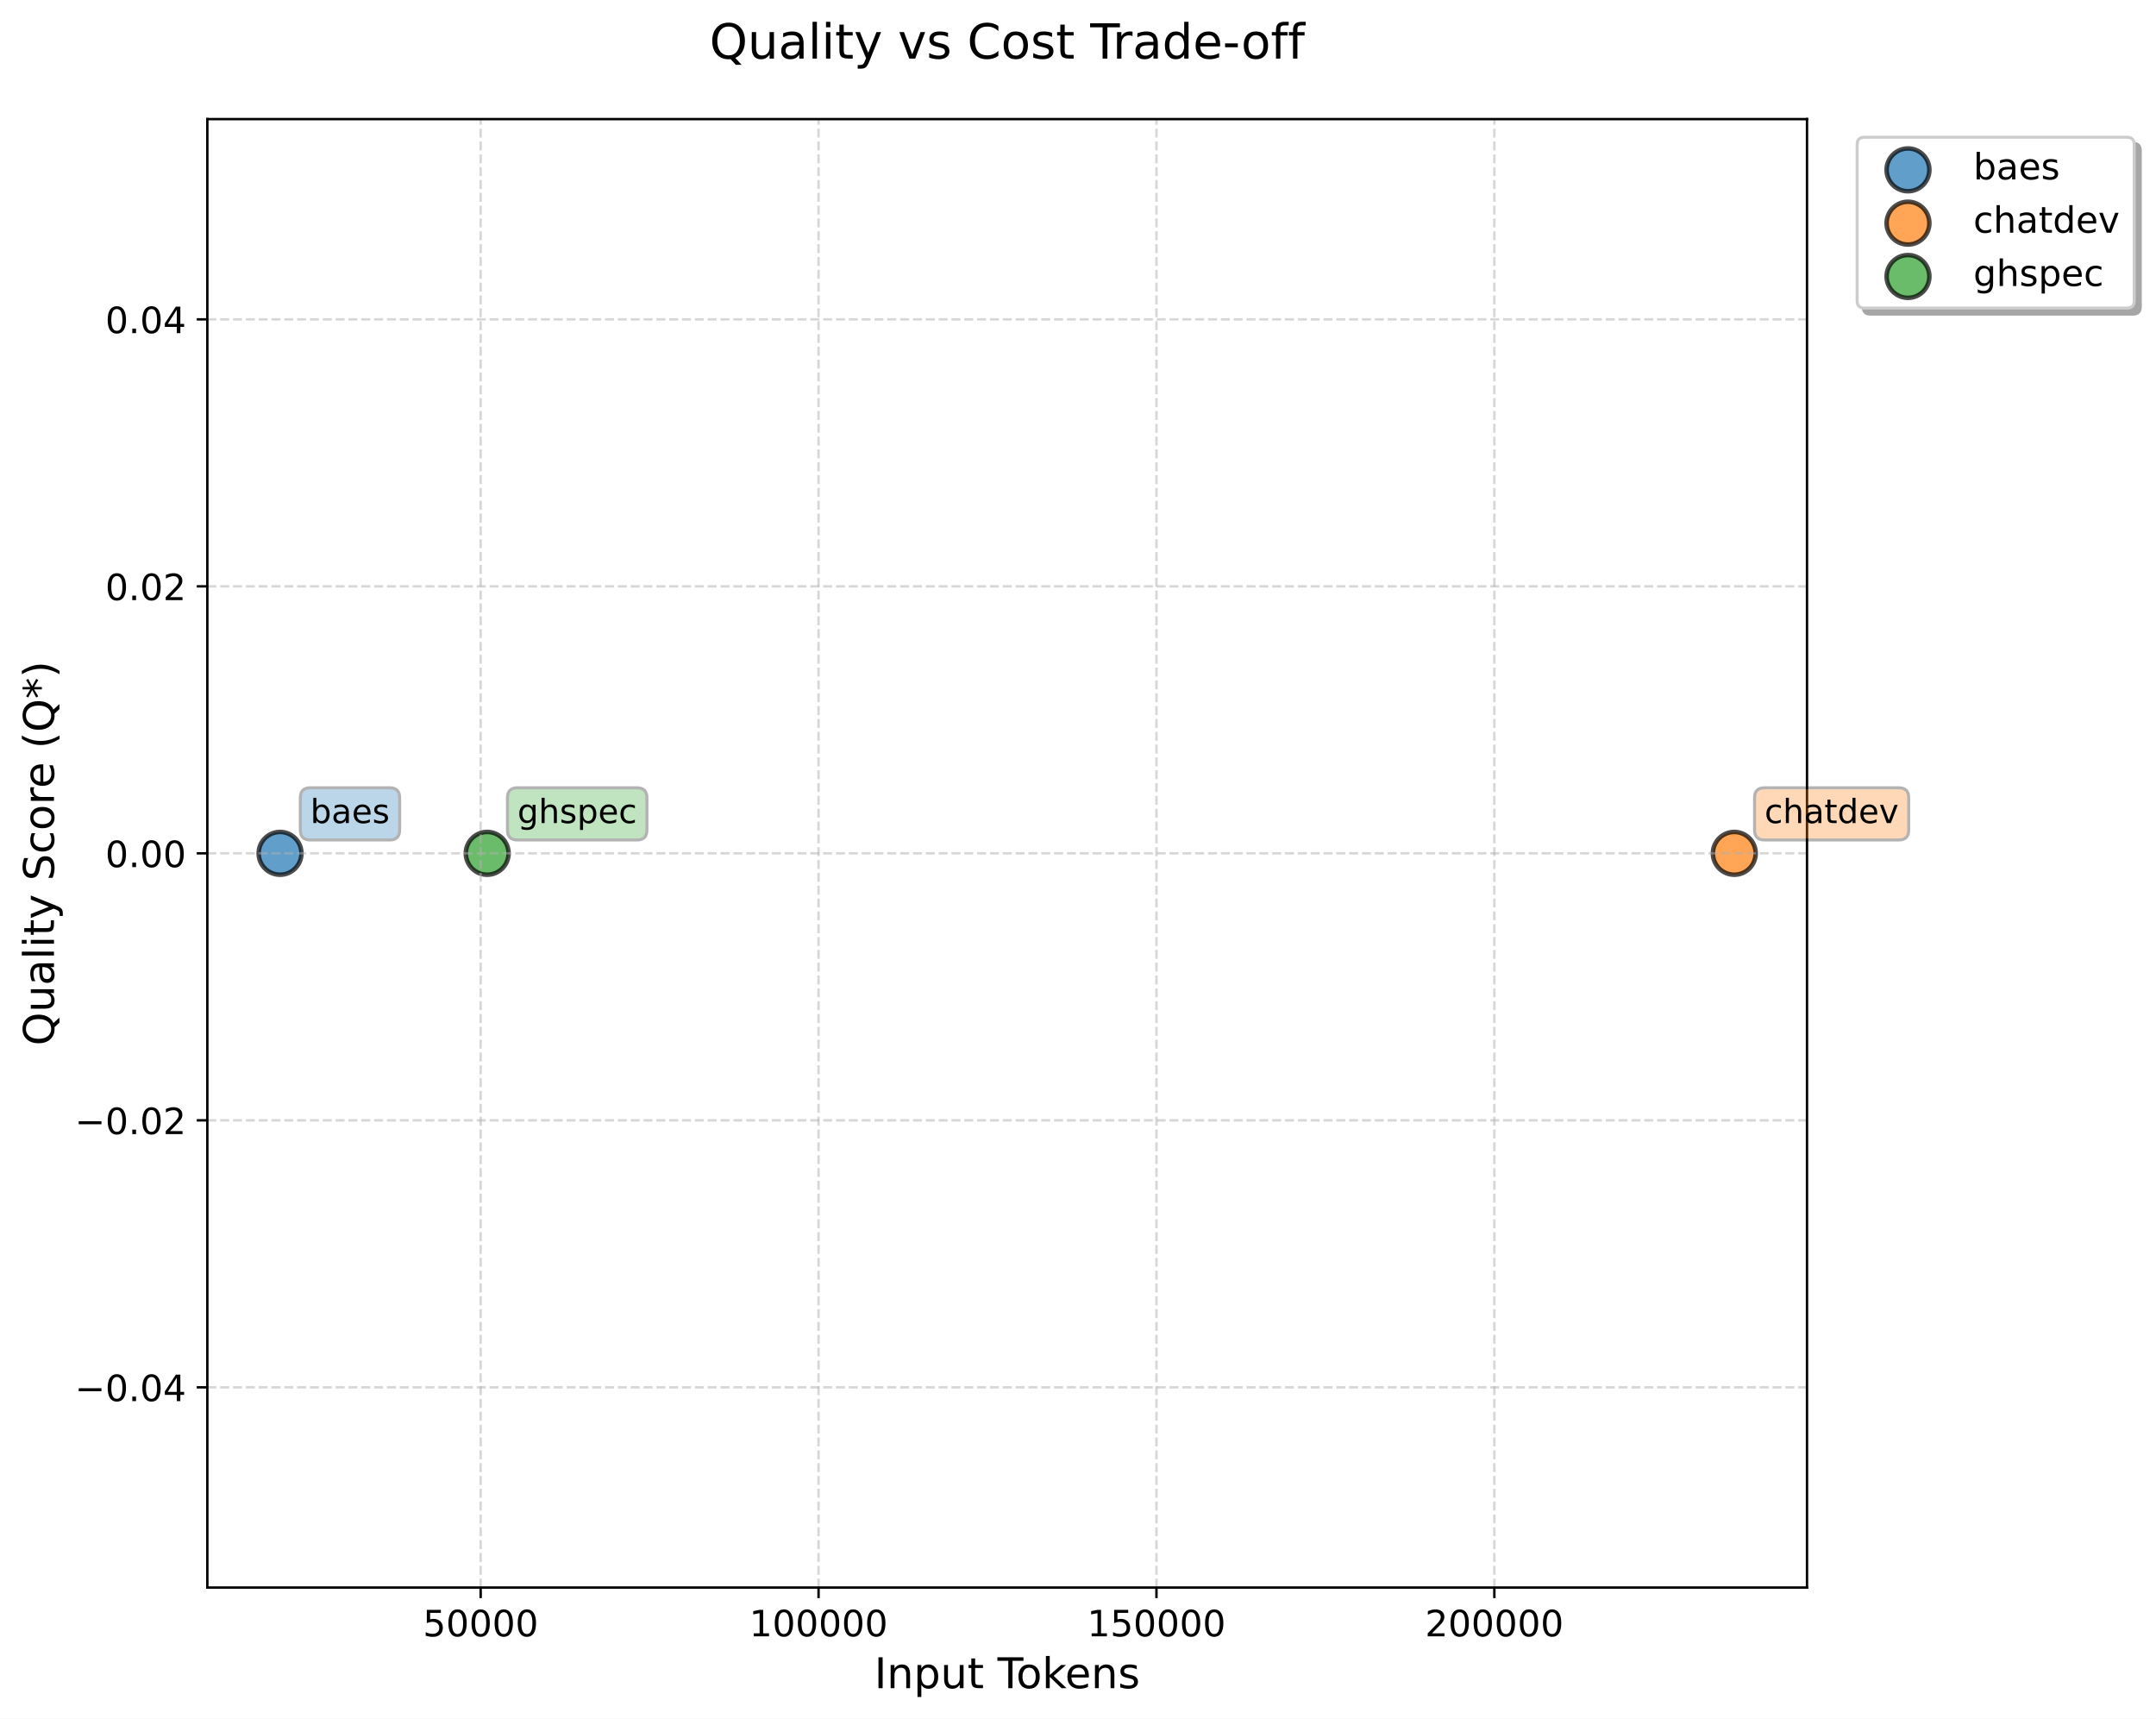
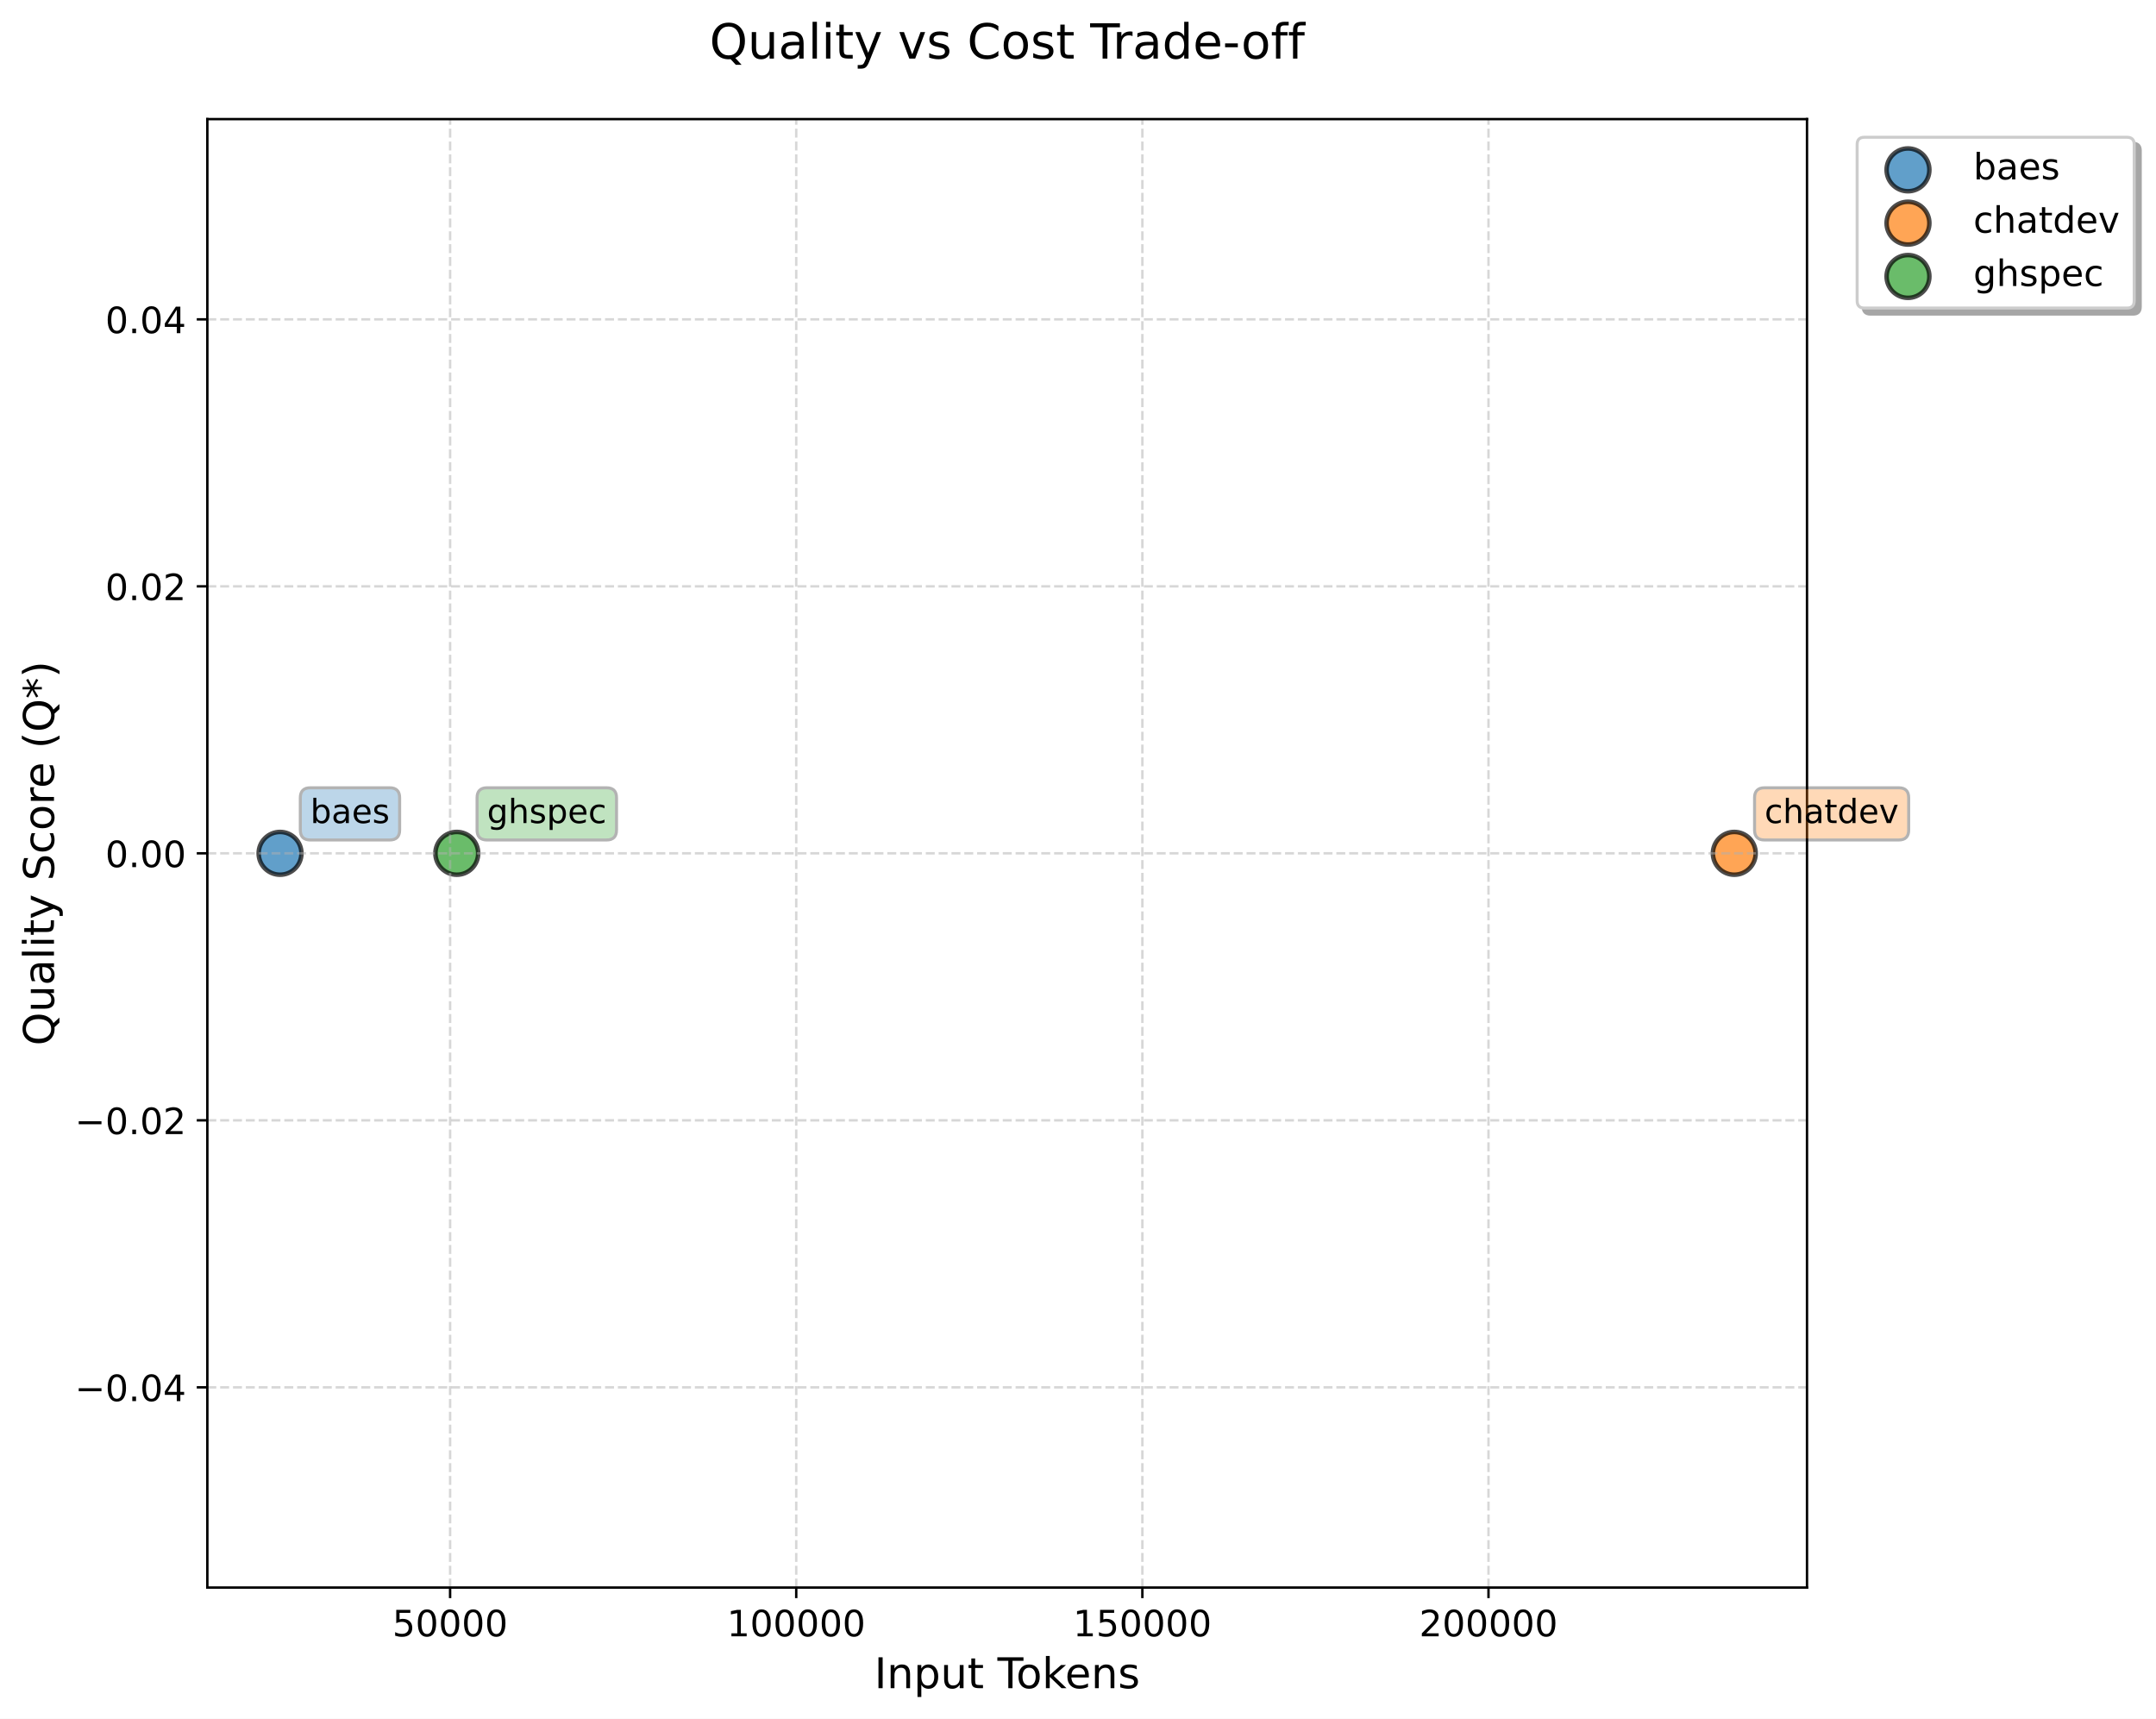
<svg xmlns="http://www.w3.org/2000/svg" xmlns:xlink="http://www.w3.org/1999/xlink" width="712.533pt" height="567.961pt" viewBox="0 0 712.533 567.961" version="1.1">
  <defs>
    <style type="text/css">*{stroke-linejoin: round; stroke-linecap: butt}</style>
  </defs>
  <g id="figure_1">
    <g id="patch_1">
      <path d="M 0 567.961  L 712.533 567.961  L 712.533 0  L 0 0  z " style="fill: #ffffff" />
    </g>
    <g id="axes_1">
      <g id="patch_2">
        <path d="M 68.524 524.597  L 597.194 524.597  L 597.194 39.358  L 68.524 39.358  z " style="fill: #ffffff" />
      </g>
      <g id="PathCollection_1">
        <defs>
-           <path id="m5f3be3d643" d="M 0 7.071  C 1.875 7.071 3.674 6.326 5 5  C 6.326 3.674 7.071 1.875 7.071 0  C 7.071 -1.875 6.326 -3.674 5 -5  C 3.674 -6.326 1.875 -7.071 0 -7.071  C -1.875 -7.071 -3.674 -6.326 -5 -5  C -6.326 -3.674 -7.071 -1.875 -7.071 0  C -7.071 1.875 -6.326 3.674 -5 5  C -3.674 6.326 -1.875 7.071 0 7.071  z " style="stroke: #000000; stroke-opacity: 0.7; stroke-width: 1.5" />
+           <path id="m67a7eab07d" d="M 0 7.071  C 1.875 7.071 3.674 6.326 5 5  C 6.326 3.674 7.071 1.875 7.071 0  C 7.071 -1.875 6.326 -3.674 5 -5  C 3.674 -6.326 1.875 -7.071 0 -7.071  C -1.875 -7.071 -3.674 -6.326 -5 -5  C -6.326 -3.674 -7.071 -1.875 -7.071 0  C -7.071 1.875 -6.326 3.674 -5 5  C -3.674 6.326 -1.875 7.071 0 7.071  z " style="stroke: #000000; stroke-opacity: 0.7; stroke-width: 1.5" />
        </defs>
-         <g clip-path="url(#pc6d8d5455b)">
-           <use xlink:href="#m5f3be3d643" x="92.554" y="281.978" style="fill: #1f77b4; fill-opacity: 0.7; stroke: #000000; stroke-opacity: 0.7; stroke-width: 1.5" />
+         <g clip-path="url(#p8568fa2797)">
+           <use xlink:href="#m67a7eab07d" x="92.554" y="281.978" style="fill: #1f77b4; fill-opacity: 0.7; stroke: #000000; stroke-opacity: 0.7; stroke-width: 1.5" />
        </g>
      </g>
      <g id="PathCollection_2">
        <defs>
-           <path id="m162c737d4f" d="M 0 7.071  C 1.875 7.071 3.674 6.326 5 5  C 6.326 3.674 7.071 1.875 7.071 0  C 7.071 -1.875 6.326 -3.674 5 -5  C 3.674 -6.326 1.875 -7.071 0 -7.071  C -1.875 -7.071 -3.674 -6.326 -5 -5  C -6.326 -3.674 -7.071 -1.875 -7.071 0  C -7.071 1.875 -6.326 3.674 -5 5  C -3.674 6.326 -1.875 7.071 0 7.071  z " style="stroke: #000000; stroke-opacity: 0.7; stroke-width: 1.5" />
+           <path id="m2e8fba7e3b" d="M 0 7.071  C 1.875 7.071 3.674 6.326 5 5  C 6.326 3.674 7.071 1.875 7.071 0  C 7.071 -1.875 6.326 -3.674 5 -5  C 3.674 -6.326 1.875 -7.071 0 -7.071  C -1.875 -7.071 -3.674 -6.326 -5 -5  C -6.326 -3.674 -7.071 -1.875 -7.071 0  C -7.071 1.875 -6.326 3.674 -5 5  C -3.674 6.326 -1.875 7.071 0 7.071  z " style="stroke: #000000; stroke-opacity: 0.7; stroke-width: 1.5" />
        </defs>
-         <g clip-path="url(#pc6d8d5455b)">
-           <use xlink:href="#m162c737d4f" x="573.163" y="281.978" style="fill: #ff7f0e; fill-opacity: 0.7; stroke: #000000; stroke-opacity: 0.7; stroke-width: 1.5" />
+         <g clip-path="url(#p8568fa2797)">
+           <use xlink:href="#m2e8fba7e3b" x="573.163" y="281.978" style="fill: #ff7f0e; fill-opacity: 0.7; stroke: #000000; stroke-opacity: 0.7; stroke-width: 1.5" />
        </g>
      </g>
      <g id="PathCollection_3">
        <defs>
-           <path id="m2c2664a28b" d="M 0 7.071  C 1.875 7.071 3.674 6.326 5 5  C 6.326 3.674 7.071 1.875 7.071 0  C 7.071 -1.875 6.326 -3.674 5 -5  C 3.674 -6.326 1.875 -7.071 0 -7.071  C -1.875 -7.071 -3.674 -6.326 -5 -5  C -6.326 -3.674 -7.071 -1.875 -7.071 0  C -7.071 1.875 -6.326 3.674 -5 5  C -3.674 6.326 -1.875 7.071 0 7.071  z " style="stroke: #000000; stroke-opacity: 0.7; stroke-width: 1.5" />
+           <path id="m1bb3824994" d="M 0 7.071  C 1.875 7.071 3.674 6.326 5 5  C 6.326 3.674 7.071 1.875 7.071 0  C 7.071 -1.875 6.326 -3.674 5 -5  C 3.674 -6.326 1.875 -7.071 0 -7.071  C -1.875 -7.071 -3.674 -6.326 -5 -5  C -6.326 -3.674 -7.071 -1.875 -7.071 0  C -7.071 1.875 -6.326 3.674 -5 5  C -3.674 6.326 -1.875 7.071 0 7.071  z " style="stroke: #000000; stroke-opacity: 0.7; stroke-width: 1.5" />
        </defs>
-         <g clip-path="url(#pc6d8d5455b)">
-           <use xlink:href="#m2c2664a28b" x="161.015" y="281.978" style="fill: #2ca02c; fill-opacity: 0.7; stroke: #000000; stroke-opacity: 0.7; stroke-width: 1.5" />
+         <g clip-path="url(#p8568fa2797)">
+           <use xlink:href="#m1bb3824994" x="150.967" y="281.978" style="fill: #2ca02c; fill-opacity: 0.7; stroke: #000000; stroke-opacity: 0.7; stroke-width: 1.5" />
        </g>
      </g>
      <g id="matplotlib.axis_1">
        <g id="xtick_1">
          <g id="line2d_1">
-             <path d="M 158.854 524.597  L 158.854 39.358  " clip-path="url(#pc6d8d5455b)" style="fill: none; stroke-dasharray: 2.96,1.28; stroke-dashoffset: 0; stroke: #b0b0b0; stroke-opacity: 0.5; stroke-width: 0.8" />
+             <path d="M 148.754 524.597  L 148.754 39.358  " clip-path="url(#p8568fa2797)" style="fill: none; stroke-dasharray: 2.96,1.28; stroke-dashoffset: 0; stroke: #b0b0b0; stroke-opacity: 0.5; stroke-width: 0.8" />
          </g>
          <g id="line2d_2">
            <defs>
-               <path id="mfa3b8dea30" d="M 0 0  L 0 3.5  " style="stroke: #000000; stroke-width: 0.8" />
+               <path id="mf3ac8e0c8d" d="M 0 0  L 0 3.5  " style="stroke: #000000; stroke-width: 0.8" />
            </defs>
            <g>
-               <use xlink:href="#mfa3b8dea30" x="158.854" y="524.597" style="stroke: #000000; stroke-width: 0.8" />
+               <use xlink:href="#mf3ac8e0c8d" x="148.754" y="524.597" style="stroke: #000000; stroke-width: 0.8" />
            </g>
          </g>
          <g id="text_1">
-             <g transform="translate(139.7669 540.7156) scale(0.12 -0.12)">
+             <g transform="translate(129.6662 540.7156) scale(0.12 -0.12)">
              <defs>
                <path id="DejaVuSans-35" d="M 691 4666  L 3169 4666  L 3169 4134  L 1269 4134  L 1269 2991  Q 1406 3038 1543 3061  Q 1681 3084 1819 3084  Q 2600 3084 3056 2656  Q 3513 2228 3513 1497  Q 3513 744 3044 326  Q 2575 -91 1722 -91  Q 1428 -91 1123 -41  Q 819 9 494 109  L 494 744  Q 775 591 1075 516  Q 1375 441 1709 441  Q 2250 441 2565 725  Q 2881 1009 2881 1497  Q 2881 1984 2565 2268  Q 2250 2553 1709 2553  Q 1456 2553 1204 2497  Q 953 2441 691 2322  L 691 4666  z " transform="scale(0.015625)" />
                <path id="DejaVuSans-30" d="M 2034 4250  Q 1547 4250 1301 3770  Q 1056 3291 1056 2328  Q 1056 1369 1301 889  Q 1547 409 2034 409  Q 2525 409 2770 889  Q 3016 1369 3016 2328  Q 3016 3291 2770 3770  Q 2525 4250 2034 4250  z M 2034 4750  Q 2819 4750 3233 4129  Q 3647 3509 3647 2328  Q 3647 1150 3233 529  Q 2819 -91 2034 -91  Q 1250 -91 836 529  Q 422 1150 422 2328  Q 422 3509 836 4129  Q 1250 4750 2034 4750  z " transform="scale(0.015625)" />
              </defs>
              <use xlink:href="#DejaVuSans-35" />
              <use xlink:href="#DejaVuSans-30" x="63.623" />
              <use xlink:href="#DejaVuSans-30" x="127.246" />
              <use xlink:href="#DejaVuSans-30" x="190.869" />
              <use xlink:href="#DejaVuSans-30" x="254.492" />
            </g>
          </g>
        </g>
        <g id="xtick_2">
          <g id="line2d_3">
-             <path d="M 270.524 524.597  L 270.524 39.358  " clip-path="url(#pc6d8d5455b)" style="fill: none; stroke-dasharray: 2.96,1.28; stroke-dashoffset: 0; stroke: #b0b0b0; stroke-opacity: 0.5; stroke-width: 0.8" />
+             <path d="M 263.146 524.597  L 263.146 39.358  " clip-path="url(#p8568fa2797)" style="fill: none; stroke-dasharray: 2.96,1.28; stroke-dashoffset: 0; stroke: #b0b0b0; stroke-opacity: 0.5; stroke-width: 0.8" />
          </g>
          <g id="line2d_4">
            <g>
-               <use xlink:href="#mfa3b8dea30" x="270.524" y="524.597" style="stroke: #000000; stroke-width: 0.8" />
+               <use xlink:href="#mf3ac8e0c8d" x="263.146" y="524.597" style="stroke: #000000; stroke-width: 0.8" />
            </g>
          </g>
          <g id="text_2">
-             <g transform="translate(247.6192 540.7156) scale(0.12 -0.12)">
+             <g transform="translate(240.241 540.7156) scale(0.12 -0.12)">
              <defs>
                <path id="DejaVuSans-31" d="M 794 531  L 1825 531  L 1825 4091  L 703 3866  L 703 4441  L 1819 4666  L 2450 4666  L 2450 531  L 3481 531  L 3481 0  L 794 0  L 794 531  z " transform="scale(0.015625)" />
              </defs>
              <use xlink:href="#DejaVuSans-31" />
              <use xlink:href="#DejaVuSans-30" x="63.623" />
              <use xlink:href="#DejaVuSans-30" x="127.246" />
              <use xlink:href="#DejaVuSans-30" x="190.869" />
              <use xlink:href="#DejaVuSans-30" x="254.492" />
              <use xlink:href="#DejaVuSans-30" x="318.115" />
            </g>
          </g>
        </g>
        <g id="xtick_3">
          <g id="line2d_5">
-             <path d="M 382.194 524.597  L 382.194 39.358  " clip-path="url(#pc6d8d5455b)" style="fill: none; stroke-dasharray: 2.96,1.28; stroke-dashoffset: 0; stroke: #b0b0b0; stroke-opacity: 0.5; stroke-width: 0.8" />
+             <path d="M 377.538 524.597  L 377.538 39.358  " clip-path="url(#p8568fa2797)" style="fill: none; stroke-dasharray: 2.96,1.28; stroke-dashoffset: 0; stroke: #b0b0b0; stroke-opacity: 0.5; stroke-width: 0.8" />
          </g>
          <g id="line2d_6">
            <g>
-               <use xlink:href="#mfa3b8dea30" x="382.194" y="524.597" style="stroke: #000000; stroke-width: 0.8" />
+               <use xlink:href="#mf3ac8e0c8d" x="377.538" y="524.597" style="stroke: #000000; stroke-width: 0.8" />
            </g>
          </g>
          <g id="text_3">
-             <g transform="translate(359.289 540.7156) scale(0.12 -0.12)">
+             <g transform="translate(354.6332 540.7156) scale(0.12 -0.12)">
              <use xlink:href="#DejaVuSans-31" />
              <use xlink:href="#DejaVuSans-35" x="63.623" />
              <use xlink:href="#DejaVuSans-30" x="127.246" />
              <use xlink:href="#DejaVuSans-30" x="190.869" />
              <use xlink:href="#DejaVuSans-30" x="254.492" />
              <use xlink:href="#DejaVuSans-30" x="318.115" />
            </g>
          </g>
        </g>
        <g id="xtick_4">
          <g id="line2d_7">
-             <path d="M 493.864 524.597  L 493.864 39.358  " clip-path="url(#pc6d8d5455b)" style="fill: none; stroke-dasharray: 2.96,1.28; stroke-dashoffset: 0; stroke: #b0b0b0; stroke-opacity: 0.5; stroke-width: 0.8" />
+             <path d="M 491.93 524.597  L 491.93 39.358  " clip-path="url(#p8568fa2797)" style="fill: none; stroke-dasharray: 2.96,1.28; stroke-dashoffset: 0; stroke: #b0b0b0; stroke-opacity: 0.5; stroke-width: 0.8" />
          </g>
          <g id="line2d_8">
            <g>
-               <use xlink:href="#mfa3b8dea30" x="493.864" y="524.597" style="stroke: #000000; stroke-width: 0.8" />
+               <use xlink:href="#mf3ac8e0c8d" x="491.93" y="524.597" style="stroke: #000000; stroke-width: 0.8" />
            </g>
          </g>
          <g id="text_4">
-             <g transform="translate(470.9588 540.7156) scale(0.12 -0.12)">
+             <g transform="translate(469.0255 540.7156) scale(0.12 -0.12)">
              <defs>
                <path id="DejaVuSans-32" d="M 1228 531  L 3431 531  L 3431 0  L 469 0  L 469 531  Q 828 903 1448 1529  Q 2069 2156 2228 2338  Q 2531 2678 2651 2914  Q 2772 3150 2772 3378  Q 2772 3750 2511 3984  Q 2250 4219 1831 4219  Q 1534 4219 1204 4116  Q 875 4013 500 3803  L 500 4441  Q 881 4594 1212 4672  Q 1544 4750 1819 4750  Q 2544 4750 2975 4387  Q 3406 4025 3406 3419  Q 3406 3131 3298 2873  Q 3191 2616 2906 2266  Q 2828 2175 2409 1742  Q 1991 1309 1228 531  z " transform="scale(0.015625)" />
              </defs>
              <use xlink:href="#DejaVuSans-32" />
              <use xlink:href="#DejaVuSans-30" x="63.623" />
              <use xlink:href="#DejaVuSans-30" x="127.246" />
              <use xlink:href="#DejaVuSans-30" x="190.869" />
              <use xlink:href="#DejaVuSans-30" x="254.492" />
              <use xlink:href="#DejaVuSans-30" x="318.115" />
            </g>
          </g>
        </g>
        <g id="text_5">
          <g transform="translate(288.9502 557.8491) scale(0.14 -0.14)">
            <defs>
              <path id="DejaVuSans-49" d="M 628 4666  L 1259 4666  L 1259 0  L 628 0  L 628 4666  z " transform="scale(0.015625)" />
              <path id="DejaVuSans-6e" d="M 3513 2113  L 3513 0  L 2938 0  L 2938 2094  Q 2938 2591 2744 2837  Q 2550 3084 2163 3084  Q 1697 3084 1428 2787  Q 1159 2491 1159 1978  L 1159 0  L 581 0  L 581 3500  L 1159 3500  L 1159 2956  Q 1366 3272 1645 3428  Q 1925 3584 2291 3584  Q 2894 3584 3203 3211  Q 3513 2838 3513 2113  z " transform="scale(0.015625)" />
              <path id="DejaVuSans-70" d="M 1159 525  L 1159 -1331  L 581 -1331  L 581 3500  L 1159 3500  L 1159 2969  Q 1341 3281 1617 3432  Q 1894 3584 2278 3584  Q 2916 3584 3314 3078  Q 3713 2572 3713 1747  Q 3713 922 3314 415  Q 2916 -91 2278 -91  Q 1894 -91 1617 61  Q 1341 213 1159 525  z M 3116 1747  Q 3116 2381 2855 2742  Q 2594 3103 2138 3103  Q 1681 3103 1420 2742  Q 1159 2381 1159 1747  Q 1159 1113 1420 752  Q 1681 391 2138 391  Q 2594 391 2855 752  Q 3116 1113 3116 1747  z " transform="scale(0.015625)" />
              <path id="DejaVuSans-75" d="M 544 1381  L 544 3500  L 1119 3500  L 1119 1403  Q 1119 906 1312 657  Q 1506 409 1894 409  Q 2359 409 2629 706  Q 2900 1003 2900 1516  L 2900 3500  L 3475 3500  L 3475 0  L 2900 0  L 2900 538  Q 2691 219 2414 64  Q 2138 -91 1772 -91  Q 1169 -91 856 284  Q 544 659 544 1381  z M 1991 3584  L 1991 3584  z " transform="scale(0.015625)" />
              <path id="DejaVuSans-74" d="M 1172 4494  L 1172 3500  L 2356 3500  L 2356 3053  L 1172 3053  L 1172 1153  Q 1172 725 1289 603  Q 1406 481 1766 481  L 2356 481  L 2356 0  L 1766 0  Q 1100 0 847 248  Q 594 497 594 1153  L 594 3053  L 172 3053  L 172 3500  L 594 3500  L 594 4494  L 1172 4494  z " transform="scale(0.015625)" />
              <path id="DejaVuSans-20" transform="scale(0.015625)" />
              <path id="DejaVuSans-54" d="M -19 4666  L 3928 4666  L 3928 4134  L 2272 4134  L 2272 0  L 1638 0  L 1638 4134  L -19 4134  L -19 4666  z " transform="scale(0.015625)" />
              <path id="DejaVuSans-6f" d="M 1959 3097  Q 1497 3097 1228 2736  Q 959 2375 959 1747  Q 959 1119 1226 758  Q 1494 397 1959 397  Q 2419 397 2687 759  Q 2956 1122 2956 1747  Q 2956 2369 2687 2733  Q 2419 3097 1959 3097  z M 1959 3584  Q 2709 3584 3137 3096  Q 3566 2609 3566 1747  Q 3566 888 3137 398  Q 2709 -91 1959 -91  Q 1206 -91 779 398  Q 353 888 353 1747  Q 353 2609 779 3096  Q 1206 3584 1959 3584  z " transform="scale(0.015625)" />
              <path id="DejaVuSans-6b" d="M 581 4863  L 1159 4863  L 1159 1991  L 2875 3500  L 3609 3500  L 1753 1863  L 3688 0  L 2938 0  L 1159 1709  L 1159 0  L 581 0  L 581 4863  z " transform="scale(0.015625)" />
              <path id="DejaVuSans-65" d="M 3597 1894  L 3597 1613  L 953 1613  Q 991 1019 1311 708  Q 1631 397 2203 397  Q 2534 397 2845 478  Q 3156 559 3463 722  L 3463 178  Q 3153 47 2828 -22  Q 2503 -91 2169 -91  Q 1331 -91 842 396  Q 353 884 353 1716  Q 353 2575 817 3079  Q 1281 3584 2069 3584  Q 2775 3584 3186 3129  Q 3597 2675 3597 1894  z M 3022 2063  Q 3016 2534 2758 2815  Q 2500 3097 2075 3097  Q 1594 3097 1305 2825  Q 1016 2553 972 2059  L 3022 2063  z " transform="scale(0.015625)" />
              <path id="DejaVuSans-73" d="M 2834 3397  L 2834 2853  Q 2591 2978 2328 3040  Q 2066 3103 1784 3103  Q 1356 3103 1142 2972  Q 928 2841 928 2578  Q 928 2378 1081 2264  Q 1234 2150 1697 2047  L 1894 2003  Q 2506 1872 2764 1633  Q 3022 1394 3022 966  Q 3022 478 2636 193  Q 2250 -91 1575 -91  Q 1294 -91 989 -36  Q 684 19 347 128  L 347 722  Q 666 556 975 473  Q 1284 391 1588 391  Q 1994 391 2212 530  Q 2431 669 2431 922  Q 2431 1156 2273 1281  Q 2116 1406 1581 1522  L 1381 1569  Q 847 1681 609 1914  Q 372 2147 372 2553  Q 372 3047 722 3315  Q 1072 3584 1716 3584  Q 2034 3584 2315 3537  Q 2597 3491 2834 3397  z " transform="scale(0.015625)" />
            </defs>
            <use xlink:href="#DejaVuSans-49" />
            <use xlink:href="#DejaVuSans-6e" x="29.492" />
            <use xlink:href="#DejaVuSans-70" x="92.871" />
            <use xlink:href="#DejaVuSans-75" x="156.348" />
            <use xlink:href="#DejaVuSans-74" x="219.727" />
            <use xlink:href="#DejaVuSans-20" x="258.936" />
            <use xlink:href="#DejaVuSans-54" x="290.723" />
            <use xlink:href="#DejaVuSans-6f" x="334.807" />
            <use xlink:href="#DejaVuSans-6b" x="395.988" />
            <use xlink:href="#DejaVuSans-65" x="450.273" />
            <use xlink:href="#DejaVuSans-6e" x="511.797" />
            <use xlink:href="#DejaVuSans-73" x="575.176" />
          </g>
        </g>
      </g>
      <g id="matplotlib.axis_2">
        <g id="ytick_1">
          <g id="line2d_9">
-             <path d="M 68.524 458.428  L 597.194 458.428  " clip-path="url(#pc6d8d5455b)" style="fill: none; stroke-dasharray: 2.96,1.28; stroke-dashoffset: 0; stroke: #b0b0b0; stroke-opacity: 0.5; stroke-width: 0.8" />
+             <path d="M 68.524 458.428  L 597.194 458.428  " clip-path="url(#p8568fa2797)" style="fill: none; stroke-dasharray: 2.96,1.28; stroke-dashoffset: 0; stroke: #b0b0b0; stroke-opacity: 0.5; stroke-width: 0.8" />
          </g>
          <g id="line2d_10">
            <defs>
-               <path id="mf7a0f14ab4" d="M 0 0  L -3.5 0  " style="stroke: #000000; stroke-width: 0.8" />
+               <path id="md4a8ee1d7f" d="M 0 0  L -3.5 0  " style="stroke: #000000; stroke-width: 0.8" />
            </defs>
            <g>
-               <use xlink:href="#mf7a0f14ab4" x="68.524" y="458.428" style="stroke: #000000; stroke-width: 0.8" />
+               <use xlink:href="#md4a8ee1d7f" x="68.524" y="458.428" style="stroke: #000000; stroke-width: 0.8" />
            </g>
          </g>
          <g id="text_6">
            <g transform="translate(24.74938 462.9875) scale(0.12 -0.12)">
              <defs>
                <path id="DejaVuSans-2212" d="M 678 2272  L 4684 2272  L 4684 1741  L 678 1741  L 678 2272  z " transform="scale(0.015625)" />
                <path id="DejaVuSans-2e" d="M 684 794  L 1344 794  L 1344 0  L 684 0  L 684 794  z " transform="scale(0.015625)" />
                <path id="DejaVuSans-34" d="M 2419 4116  L 825 1625  L 2419 1625  L 2419 4116  z M 2253 4666  L 3047 4666  L 3047 1625  L 3713 1625  L 3713 1100  L 3047 1100  L 3047 0  L 2419 0  L 2419 1100  L 313 1100  L 313 1709  L 2253 4666  z " transform="scale(0.015625)" />
              </defs>
              <use xlink:href="#DejaVuSans-2212" />
              <use xlink:href="#DejaVuSans-30" x="83.789" />
              <use xlink:href="#DejaVuSans-2e" x="147.412" />
              <use xlink:href="#DejaVuSans-30" x="179.199" />
              <use xlink:href="#DejaVuSans-34" x="242.822" />
            </g>
          </g>
        </g>
        <g id="ytick_2">
          <g id="line2d_11">
-             <path d="M 68.524 370.203  L 597.194 370.203  " clip-path="url(#pc6d8d5455b)" style="fill: none; stroke-dasharray: 2.96,1.28; stroke-dashoffset: 0; stroke: #b0b0b0; stroke-opacity: 0.5; stroke-width: 0.8" />
+             <path d="M 68.524 370.203  L 597.194 370.203  " clip-path="url(#p8568fa2797)" style="fill: none; stroke-dasharray: 2.96,1.28; stroke-dashoffset: 0; stroke: #b0b0b0; stroke-opacity: 0.5; stroke-width: 0.8" />
          </g>
          <g id="line2d_12">
            <g>
-               <use xlink:href="#mf7a0f14ab4" x="68.524" y="370.203" style="stroke: #000000; stroke-width: 0.8" />
+               <use xlink:href="#md4a8ee1d7f" x="68.524" y="370.203" style="stroke: #000000; stroke-width: 0.8" />
            </g>
          </g>
          <g id="text_7">
            <g transform="translate(24.74938 374.762) scale(0.12 -0.12)">
              <use xlink:href="#DejaVuSans-2212" />
              <use xlink:href="#DejaVuSans-30" x="83.789" />
              <use xlink:href="#DejaVuSans-2e" x="147.412" />
              <use xlink:href="#DejaVuSans-30" x="179.199" />
              <use xlink:href="#DejaVuSans-32" x="242.822" />
            </g>
          </g>
        </g>
        <g id="ytick_3">
          <g id="line2d_13">
-             <path d="M 68.524 281.978  L 597.194 281.978  " clip-path="url(#pc6d8d5455b)" style="fill: none; stroke-dasharray: 2.96,1.28; stroke-dashoffset: 0; stroke: #b0b0b0; stroke-opacity: 0.5; stroke-width: 0.8" />
+             <path d="M 68.524 281.978  L 597.194 281.978  " clip-path="url(#p8568fa2797)" style="fill: none; stroke-dasharray: 2.96,1.28; stroke-dashoffset: 0; stroke: #b0b0b0; stroke-opacity: 0.5; stroke-width: 0.8" />
          </g>
          <g id="line2d_14">
            <g>
-               <use xlink:href="#mf7a0f14ab4" x="68.524" y="281.978" style="stroke: #000000; stroke-width: 0.8" />
+               <use xlink:href="#md4a8ee1d7f" x="68.524" y="281.978" style="stroke: #000000; stroke-width: 0.8" />
            </g>
          </g>
          <g id="text_8">
            <g transform="translate(34.805 286.5366) scale(0.12 -0.12)">
              <use xlink:href="#DejaVuSans-30" />
              <use xlink:href="#DejaVuSans-2e" x="63.623" />
              <use xlink:href="#DejaVuSans-30" x="95.41" />
              <use xlink:href="#DejaVuSans-30" x="159.033" />
            </g>
          </g>
        </g>
        <g id="ytick_4">
          <g id="line2d_15">
-             <path d="M 68.524 193.752  L 597.194 193.752  " clip-path="url(#pc6d8d5455b)" style="fill: none; stroke-dasharray: 2.96,1.28; stroke-dashoffset: 0; stroke: #b0b0b0; stroke-opacity: 0.5; stroke-width: 0.8" />
+             <path d="M 68.524 193.752  L 597.194 193.752  " clip-path="url(#p8568fa2797)" style="fill: none; stroke-dasharray: 2.96,1.28; stroke-dashoffset: 0; stroke: #b0b0b0; stroke-opacity: 0.5; stroke-width: 0.8" />
          </g>
          <g id="line2d_16">
            <g>
-               <use xlink:href="#mf7a0f14ab4" x="68.524" y="193.752" style="stroke: #000000; stroke-width: 0.8" />
+               <use xlink:href="#md4a8ee1d7f" x="68.524" y="193.752" style="stroke: #000000; stroke-width: 0.8" />
            </g>
          </g>
          <g id="text_9">
            <g transform="translate(34.805 198.3111) scale(0.12 -0.12)">
              <use xlink:href="#DejaVuSans-30" />
              <use xlink:href="#DejaVuSans-2e" x="63.623" />
              <use xlink:href="#DejaVuSans-30" x="95.41" />
              <use xlink:href="#DejaVuSans-32" x="159.033" />
            </g>
          </g>
        </g>
        <g id="ytick_5">
          <g id="line2d_17">
-             <path d="M 68.524 105.527  L 597.194 105.527  " clip-path="url(#pc6d8d5455b)" style="fill: none; stroke-dasharray: 2.96,1.28; stroke-dashoffset: 0; stroke: #b0b0b0; stroke-opacity: 0.5; stroke-width: 0.8" />
+             <path d="M 68.524 105.527  L 597.194 105.527  " clip-path="url(#p8568fa2797)" style="fill: none; stroke-dasharray: 2.96,1.28; stroke-dashoffset: 0; stroke: #b0b0b0; stroke-opacity: 0.5; stroke-width: 0.8" />
          </g>
          <g id="line2d_18">
            <g>
-               <use xlink:href="#mf7a0f14ab4" x="68.524" y="105.527" style="stroke: #000000; stroke-width: 0.8" />
+               <use xlink:href="#md4a8ee1d7f" x="68.524" y="105.527" style="stroke: #000000; stroke-width: 0.8" />
            </g>
          </g>
          <g id="text_10">
            <g transform="translate(34.805 110.0857) scale(0.12 -0.12)">
              <use xlink:href="#DejaVuSans-30" />
              <use xlink:href="#DejaVuSans-2e" x="63.623" />
              <use xlink:href="#DejaVuSans-30" x="95.41" />
              <use xlink:href="#DejaVuSans-34" x="159.033" />
            </g>
          </g>
        </g>
        <g id="text_11">
          <g transform="translate(17.83781 345.5156) rotate(-90) scale(0.14 -0.14)">
            <defs>
              <path id="DejaVuSans-51" d="M 2522 4238  Q 1834 4238 1429 3725  Q 1025 3213 1025 2328  Q 1025 1447 1429 934  Q 1834 422 2522 422  Q 3209 422 3611 934  Q 4013 1447 4013 2328  Q 4013 3213 3611 3725  Q 3209 4238 2522 4238  z M 3406 84  L 4238 -825  L 3475 -825  L 2784 -78  Q 2681 -84 2626 -87  Q 2572 -91 2522 -91  Q 1538 -91 948 567  Q 359 1225 359 2328  Q 359 3434 948 4092  Q 1538 4750 2522 4750  Q 3503 4750 4090 4092  Q 4678 3434 4678 2328  Q 4678 1516 4351 937  Q 4025 359 3406 84  z " transform="scale(0.015625)" />
              <path id="DejaVuSans-61" d="M 2194 1759  Q 1497 1759 1228 1600  Q 959 1441 959 1056  Q 959 750 1161 570  Q 1363 391 1709 391  Q 2188 391 2477 730  Q 2766 1069 2766 1631  L 2766 1759  L 2194 1759  z M 3341 1997  L 3341 0  L 2766 0  L 2766 531  Q 2569 213 2275 61  Q 1981 -91 1556 -91  Q 1019 -91 701 211  Q 384 513 384 1019  Q 384 1609 779 1909  Q 1175 2209 1959 2209  L 2766 2209  L 2766 2266  Q 2766 2663 2505 2880  Q 2244 3097 1772 3097  Q 1472 3097 1187 3025  Q 903 2953 641 2809  L 641 3341  Q 956 3463 1253 3523  Q 1550 3584 1831 3584  Q 2591 3584 2966 3190  Q 3341 2797 3341 1997  z " transform="scale(0.015625)" />
              <path id="DejaVuSans-6c" d="M 603 4863  L 1178 4863  L 1178 0  L 603 0  L 603 4863  z " transform="scale(0.015625)" />
              <path id="DejaVuSans-69" d="M 603 3500  L 1178 3500  L 1178 0  L 603 0  L 603 3500  z M 603 4863  L 1178 4863  L 1178 4134  L 603 4134  L 603 4863  z " transform="scale(0.015625)" />
              <path id="DejaVuSans-79" d="M 2059 -325  Q 1816 -950 1584 -1140  Q 1353 -1331 966 -1331  L 506 -1331  L 506 -850  L 844 -850  Q 1081 -850 1212 -737  Q 1344 -625 1503 -206  L 1606 56  L 191 3500  L 800 3500  L 1894 763  L 2988 3500  L 3597 3500  L 2059 -325  z " transform="scale(0.015625)" />
              <path id="DejaVuSans-53" d="M 3425 4513  L 3425 3897  Q 3066 4069 2747 4153  Q 2428 4238 2131 4238  Q 1616 4238 1336 4038  Q 1056 3838 1056 3469  Q 1056 3159 1242 3001  Q 1428 2844 1947 2747  L 2328 2669  Q 3034 2534 3370 2195  Q 3706 1856 3706 1288  Q 3706 609 3251 259  Q 2797 -91 1919 -91  Q 1588 -91 1214 -16  Q 841 59 441 206  L 441 856  Q 825 641 1194 531  Q 1563 422 1919 422  Q 2459 422 2753 634  Q 3047 847 3047 1241  Q 3047 1584 2836 1778  Q 2625 1972 2144 2069  L 1759 2144  Q 1053 2284 737 2584  Q 422 2884 422 3419  Q 422 4038 858 4394  Q 1294 4750 2059 4750  Q 2388 4750 2728 4690  Q 3069 4631 3425 4513  z " transform="scale(0.015625)" />
              <path id="DejaVuSans-63" d="M 3122 3366  L 3122 2828  Q 2878 2963 2633 3030  Q 2388 3097 2138 3097  Q 1578 3097 1268 2742  Q 959 2388 959 1747  Q 959 1106 1268 751  Q 1578 397 2138 397  Q 2388 397 2633 464  Q 2878 531 3122 666  L 3122 134  Q 2881 22 2623 -34  Q 2366 -91 2075 -91  Q 1284 -91 818 406  Q 353 903 353 1747  Q 353 2603 823 3093  Q 1294 3584 2113 3584  Q 2378 3584 2631 3529  Q 2884 3475 3122 3366  z " transform="scale(0.015625)" />
              <path id="DejaVuSans-72" d="M 2631 2963  Q 2534 3019 2420 3045  Q 2306 3072 2169 3072  Q 1681 3072 1420 2755  Q 1159 2438 1159 1844  L 1159 0  L 581 0  L 581 3500  L 1159 3500  L 1159 2956  Q 1341 3275 1631 3429  Q 1922 3584 2338 3584  Q 2397 3584 2469 3576  Q 2541 3569 2628 3553  L 2631 2963  z " transform="scale(0.015625)" />
              <path id="DejaVuSans-28" d="M 1984 4856  Q 1566 4138 1362 3434  Q 1159 2731 1159 2009  Q 1159 1288 1364 580  Q 1569 -128 1984 -844  L 1484 -844  Q 1016 -109 783 600  Q 550 1309 550 2009  Q 550 2706 781 3412  Q 1013 4119 1484 4856  L 1984 4856  z " transform="scale(0.015625)" />
              <path id="DejaVuSans-2a" d="M 3009 3897  L 1888 3291  L 3009 2681  L 2828 2375  L 1778 3009  L 1778 1831  L 1422 1831  L 1422 3009  L 372 2375  L 191 2681  L 1313 3291  L 191 3897  L 372 4206  L 1422 3572  L 1422 4750  L 1778 4750  L 1778 3572  L 2828 4206  L 3009 3897  z " transform="scale(0.015625)" />
              <path id="DejaVuSans-29" d="M 513 4856  L 1013 4856  Q 1481 4119 1714 3412  Q 1947 2706 1947 2009  Q 1947 1309 1714 600  Q 1481 -109 1013 -844  L 513 -844  Q 928 -128 1133 580  Q 1338 1288 1338 2009  Q 1338 2731 1133 3434  Q 928 4138 513 4856  z " transform="scale(0.015625)" />
            </defs>
            <use xlink:href="#DejaVuSans-51" />
            <use xlink:href="#DejaVuSans-75" x="78.711" />
            <use xlink:href="#DejaVuSans-61" x="142.09" />
            <use xlink:href="#DejaVuSans-6c" x="203.369" />
            <use xlink:href="#DejaVuSans-69" x="231.152" />
            <use xlink:href="#DejaVuSans-74" x="258.936" />
            <use xlink:href="#DejaVuSans-79" x="298.145" />
            <use xlink:href="#DejaVuSans-20" x="357.324" />
            <use xlink:href="#DejaVuSans-53" x="389.111" />
            <use xlink:href="#DejaVuSans-63" x="452.588" />
            <use xlink:href="#DejaVuSans-6f" x="507.568" />
            <use xlink:href="#DejaVuSans-72" x="568.75" />
            <use xlink:href="#DejaVuSans-65" x="607.613" />
            <use xlink:href="#DejaVuSans-20" x="669.137" />
            <use xlink:href="#DejaVuSans-28" x="700.924" />
            <use xlink:href="#DejaVuSans-51" x="739.938" />
            <use xlink:href="#DejaVuSans-2a" x="818.648" />
            <use xlink:href="#DejaVuSans-29" x="868.648" />
          </g>
        </g>
      </g>
      <g id="patch_3">
        <path d="M 68.524 524.597  L 68.524 39.358  " style="fill: none; stroke: #000000; stroke-width: 0.8; stroke-linejoin: miter; stroke-linecap: square" />
      </g>
      <g id="patch_4">
        <path d="M 597.194 524.597  L 597.194 39.358  " style="fill: none; stroke: #000000; stroke-width: 0.8; stroke-linejoin: miter; stroke-linecap: square" />
      </g>
      <g id="patch_5">
        <path d="M 68.524 524.597  L 597.194 524.597  " style="fill: none; stroke: #000000; stroke-width: 0.8; stroke-linejoin: miter; stroke-linecap: square" />
      </g>
      <g id="patch_6">
        <path d="M 68.524 39.358  L 597.194 39.358  " style="fill: none; stroke: #000000; stroke-width: 0.8; stroke-linejoin: miter; stroke-linecap: square" />
      </g>
      <g id="text_12">
        <g id="patch_7">
          <path d="M 102.554 277.565  L 128.777 277.565  Q 132.077 277.565 132.077 274.265  L 132.077 263.619  Q 132.077 260.319 128.777 260.319  L 102.554 260.319  Q 99.254 260.319 99.254 263.619  L 99.254 274.265  Q 99.254 277.565 102.554 277.565  z " style="fill: #1f77b4; opacity: 0.3; stroke: #000000; stroke-linejoin: miter" />
        </g>
        <g transform="translate(102.5542 271.9775) scale(0.11 -0.11)">
          <defs>
            <path id="DejaVuSans-62" d="M 3116 1747  Q 3116 2381 2855 2742  Q 2594 3103 2138 3103  Q 1681 3103 1420 2742  Q 1159 2381 1159 1747  Q 1159 1113 1420 752  Q 1681 391 2138 391  Q 2594 391 2855 752  Q 3116 1113 3116 1747  z M 1159 2969  Q 1341 3281 1617 3432  Q 1894 3584 2278 3584  Q 2916 3584 3314 3078  Q 3713 2572 3713 1747  Q 3713 922 3314 415  Q 2916 -91 2278 -91  Q 1894 -91 1617 61  Q 1341 213 1159 525  L 1159 0  L 581 0  L 581 4863  L 1159 4863  L 1159 2969  z " transform="scale(0.015625)" />
          </defs>
          <use xlink:href="#DejaVuSans-62" />
          <use xlink:href="#DejaVuSans-61" x="63.477" />
          <use xlink:href="#DejaVuSans-65" x="124.756" />
          <use xlink:href="#DejaVuSans-73" x="186.279" />
        </g>
      </g>
      <g id="text_13">
        <g id="patch_8">
          <path d="M 583.163 277.565  L 627.498 277.565  Q 630.798 277.565 630.798 274.265  L 630.798 263.619  Q 630.798 260.319 627.498 260.319  L 583.163 260.319  Q 579.863 260.319 579.863 263.619  L 579.863 274.265  Q 579.863 277.565 583.163 277.565  z " style="fill: #ff7f0e; opacity: 0.3; stroke: #000000; stroke-linejoin: miter" />
        </g>
        <g transform="translate(583.1633 271.9775) scale(0.11 -0.11)">
          <defs>
            <path id="DejaVuSans-68" d="M 3513 2113  L 3513 0  L 2938 0  L 2938 2094  Q 2938 2591 2744 2837  Q 2550 3084 2163 3084  Q 1697 3084 1428 2787  Q 1159 2491 1159 1978  L 1159 0  L 581 0  L 581 4863  L 1159 4863  L 1159 2956  Q 1366 3272 1645 3428  Q 1925 3584 2291 3584  Q 2894 3584 3203 3211  Q 3513 2838 3513 2113  z " transform="scale(0.015625)" />
            <path id="DejaVuSans-64" d="M 2906 2969  L 2906 4863  L 3481 4863  L 3481 0  L 2906 0  L 2906 525  Q 2725 213 2448 61  Q 2172 -91 1784 -91  Q 1150 -91 751 415  Q 353 922 353 1747  Q 353 2572 751 3078  Q 1150 3584 1784 3584  Q 2172 3584 2448 3432  Q 2725 3281 2906 2969  z M 947 1747  Q 947 1113 1208 752  Q 1469 391 1925 391  Q 2381 391 2643 752  Q 2906 1113 2906 1747  Q 2906 2381 2643 2742  Q 2381 3103 1925 3103  Q 1469 3103 1208 2742  Q 947 2381 947 1747  z " transform="scale(0.015625)" />
            <path id="DejaVuSans-76" d="M 191 3500  L 800 3500  L 1894 563  L 2988 3500  L 3597 3500  L 2284 0  L 1503 0  L 191 3500  z " transform="scale(0.015625)" />
          </defs>
          <use xlink:href="#DejaVuSans-63" />
          <use xlink:href="#DejaVuSans-68" x="54.98" />
          <use xlink:href="#DejaVuSans-61" x="118.359" />
          <use xlink:href="#DejaVuSans-74" x="179.639" />
          <use xlink:href="#DejaVuSans-64" x="218.848" />
          <use xlink:href="#DejaVuSans-65" x="282.324" />
          <use xlink:href="#DejaVuSans-76" x="343.848" />
        </g>
      </g>
      <g id="text_14">
        <g id="patch_9">
-           <path d="M 171.015 277.565  L 210.499 277.565  Q 213.799 277.565 213.799 274.265  L 213.799 263.619  Q 213.799 260.319 210.499 260.319  L 171.015 260.319  Q 167.715 260.319 167.715 263.619  L 167.715 274.265  Q 167.715 277.565 171.015 277.565  z " style="fill: #2ca02c; opacity: 0.3; stroke: #000000; stroke-linejoin: miter" />
-         </g>
-         <g transform="translate(171.0146 271.9775) scale(0.11 -0.11)">
+           <path d="M 160.967 277.565  L 200.452 277.565  Q 203.752 277.565 203.752 274.265  L 203.752 263.619  Q 203.752 260.319 200.452 260.319  L 160.967 260.319  Q 157.667 260.319 157.667 263.619  L 157.667 274.265  Q 157.667 277.565 160.967 277.565  z " style="fill: #2ca02c; opacity: 0.3; stroke: #000000; stroke-linejoin: miter" />
+         </g>
+         <g transform="translate(160.9667 271.9775) scale(0.11 -0.11)">
          <defs>
            <path id="DejaVuSans-67" d="M 2906 1791  Q 2906 2416 2648 2759  Q 2391 3103 1925 3103  Q 1463 3103 1205 2759  Q 947 2416 947 1791  Q 947 1169 1205 825  Q 1463 481 1925 481  Q 2391 481 2648 825  Q 2906 1169 2906 1791  z M 3481 434  Q 3481 -459 3084 -895  Q 2688 -1331 1869 -1331  Q 1566 -1331 1297 -1286  Q 1028 -1241 775 -1147  L 775 -588  Q 1028 -725 1275 -790  Q 1522 -856 1778 -856  Q 2344 -856 2625 -561  Q 2906 -266 2906 331  L 2906 616  Q 2728 306 2450 153  Q 2172 0 1784 0  Q 1141 0 747 490  Q 353 981 353 1791  Q 353 2603 747 3093  Q 1141 3584 1784 3584  Q 2172 3584 2450 3431  Q 2728 3278 2906 2969  L 2906 3500  L 3481 3500  L 3481 434  z " transform="scale(0.015625)" />
          </defs>
          <use xlink:href="#DejaVuSans-67" />
          <use xlink:href="#DejaVuSans-68" x="63.477" />
          <use xlink:href="#DejaVuSans-73" x="126.855" />
          <use xlink:href="#DejaVuSans-70" x="178.955" />
          <use xlink:href="#DejaVuSans-65" x="242.432" />
          <use xlink:href="#DejaVuSans-63" x="303.955" />
        </g>
      </g>
      <g id="text_15">
        <g transform="translate(234.495 19.3575) scale(0.16 -0.16)">
          <defs>
            <path id="DejaVuSans-43" d="M 4122 4306  L 4122 3641  Q 3803 3938 3442 4084  Q 3081 4231 2675 4231  Q 1875 4231 1450 3742  Q 1025 3253 1025 2328  Q 1025 1406 1450 917  Q 1875 428 2675 428  Q 3081 428 3442 575  Q 3803 722 4122 1019  L 4122 359  Q 3791 134 3420 21  Q 3050 -91 2638 -91  Q 1578 -91 968 557  Q 359 1206 359 2328  Q 359 3453 968 4101  Q 1578 4750 2638 4750  Q 3056 4750 3426 4639  Q 3797 4528 4122 4306  z " transform="scale(0.015625)" />
            <path id="DejaVuSans-2d" d="M 313 2009  L 1997 2009  L 1997 1497  L 313 1497  L 313 2009  z " transform="scale(0.015625)" />
            <path id="DejaVuSans-66" d="M 2375 4863  L 2375 4384  L 1825 4384  Q 1516 4384 1395 4259  Q 1275 4134 1275 3809  L 1275 3500  L 2222 3500  L 2222 3053  L 1275 3053  L 1275 0  L 697 0  L 697 3053  L 147 3053  L 147 3500  L 697 3500  L 697 3744  Q 697 4328 969 4595  Q 1241 4863 1831 4863  L 2375 4863  z " transform="scale(0.015625)" />
          </defs>
          <use xlink:href="#DejaVuSans-51" />
          <use xlink:href="#DejaVuSans-75" x="78.711" />
          <use xlink:href="#DejaVuSans-61" x="142.09" />
          <use xlink:href="#DejaVuSans-6c" x="203.369" />
          <use xlink:href="#DejaVuSans-69" x="231.152" />
          <use xlink:href="#DejaVuSans-74" x="258.936" />
          <use xlink:href="#DejaVuSans-79" x="298.145" />
          <use xlink:href="#DejaVuSans-20" x="357.324" />
          <use xlink:href="#DejaVuSans-76" x="389.111" />
          <use xlink:href="#DejaVuSans-73" x="448.291" />
          <use xlink:href="#DejaVuSans-20" x="500.391" />
          <use xlink:href="#DejaVuSans-43" x="532.178" />
          <use xlink:href="#DejaVuSans-6f" x="602.002" />
          <use xlink:href="#DejaVuSans-73" x="663.184" />
          <use xlink:href="#DejaVuSans-74" x="715.283" />
          <use xlink:href="#DejaVuSans-20" x="754.492" />
          <use xlink:href="#DejaVuSans-54" x="786.279" />
          <use xlink:href="#DejaVuSans-72" x="832.613" />
          <use xlink:href="#DejaVuSans-61" x="873.727" />
          <use xlink:href="#DejaVuSans-64" x="935.006" />
          <use xlink:href="#DejaVuSans-65" x="998.482" />
          <use xlink:href="#DejaVuSans-2d" x="1060.006" />
          <use xlink:href="#DejaVuSans-6f" x="1097.965" />
          <use xlink:href="#DejaVuSans-66" x="1159.146" />
          <use xlink:href="#DejaVuSans-66" x="1194.352" />
        </g>
      </g>
      <g id="legend_1">
        <g id="patch_10">
          <path d="M 618.167 103.799  L 704.933 103.799  Q 707.333 103.799 707.333 101.399  L 707.333 49.758  Q 707.333 47.358 704.933 47.358  L 618.167 47.358  Q 615.767 47.358 615.767 49.758  L 615.767 101.399  Q 615.767 103.799 618.167 103.799  z " style="fill: #4d4d4d; opacity: 0.5; stroke: #4d4d4d; stroke-linejoin: miter" />
        </g>
        <g id="patch_11">
          <path d="M 616.167 101.799  L 702.933 101.799  Q 705.333 101.799 705.333 99.399  L 705.333 47.758  Q 705.333 45.358 702.933 45.358  L 616.167 45.358  Q 613.767 45.358 613.767 47.758  L 613.767 99.399  Q 613.767 101.799 616.167 101.799  z " style="fill: #ffffff; stroke: #cccccc; stroke-linejoin: miter" />
        </g>
        <g id="PathCollection_4">
          <g>
-             <use xlink:href="#m5f3be3d643" x="630.567" y="56.126" style="fill: #1f77b4; fill-opacity: 0.7; stroke: #000000; stroke-opacity: 0.7; stroke-width: 1.5" />
+             <use xlink:href="#m67a7eab07d" x="630.567" y="56.126" style="fill: #1f77b4; fill-opacity: 0.7; stroke: #000000; stroke-opacity: 0.7; stroke-width: 1.5" />
          </g>
        </g>
        <g id="text_16">
          <g transform="translate(652.1671 59.27562) scale(0.12 -0.12)">
            <use xlink:href="#DejaVuSans-62" />
            <use xlink:href="#DejaVuSans-61" x="63.477" />
            <use xlink:href="#DejaVuSans-65" x="124.756" />
            <use xlink:href="#DejaVuSans-73" x="186.279" />
          </g>
        </g>
        <g id="PathCollection_5">
          <g>
-             <use xlink:href="#m162c737d4f" x="630.567" y="73.739" style="fill: #ff7f0e; fill-opacity: 0.7; stroke: #000000; stroke-opacity: 0.7; stroke-width: 1.5" />
+             <use xlink:href="#m2e8fba7e3b" x="630.567" y="73.739" style="fill: #ff7f0e; fill-opacity: 0.7; stroke: #000000; stroke-opacity: 0.7; stroke-width: 1.5" />
          </g>
        </g>
        <g id="text_17">
          <g transform="translate(652.1671 76.88938) scale(0.12 -0.12)">
            <use xlink:href="#DejaVuSans-63" />
            <use xlink:href="#DejaVuSans-68" x="54.98" />
            <use xlink:href="#DejaVuSans-61" x="118.359" />
            <use xlink:href="#DejaVuSans-74" x="179.639" />
            <use xlink:href="#DejaVuSans-64" x="218.848" />
            <use xlink:href="#DejaVuSans-65" x="282.324" />
            <use xlink:href="#DejaVuSans-76" x="343.848" />
          </g>
        </g>
        <g id="PathCollection_6">
          <g>
-             <use xlink:href="#m2c2664a28b" x="630.567" y="91.353" style="fill: #2ca02c; fill-opacity: 0.7; stroke: #000000; stroke-opacity: 0.7; stroke-width: 1.5" />
+             <use xlink:href="#m1bb3824994" x="630.567" y="91.353" style="fill: #2ca02c; fill-opacity: 0.7; stroke: #000000; stroke-opacity: 0.7; stroke-width: 1.5" />
          </g>
        </g>
        <g id="text_18">
          <g transform="translate(652.1671 94.50312) scale(0.12 -0.12)">
            <use xlink:href="#DejaVuSans-67" />
            <use xlink:href="#DejaVuSans-68" x="63.477" />
            <use xlink:href="#DejaVuSans-73" x="126.855" />
            <use xlink:href="#DejaVuSans-70" x="178.955" />
            <use xlink:href="#DejaVuSans-65" x="242.432" />
            <use xlink:href="#DejaVuSans-63" x="303.955" />
          </g>
        </g>
      </g>
    </g>
  </g>
  <defs>
-     <clipPath id="pc6d8d5455b">
+     <clipPath id="p8568fa2797">
      <rect x="68.524" y="39.358" width="528.67" height="485.24" />
    </clipPath>
  </defs>
</svg>
